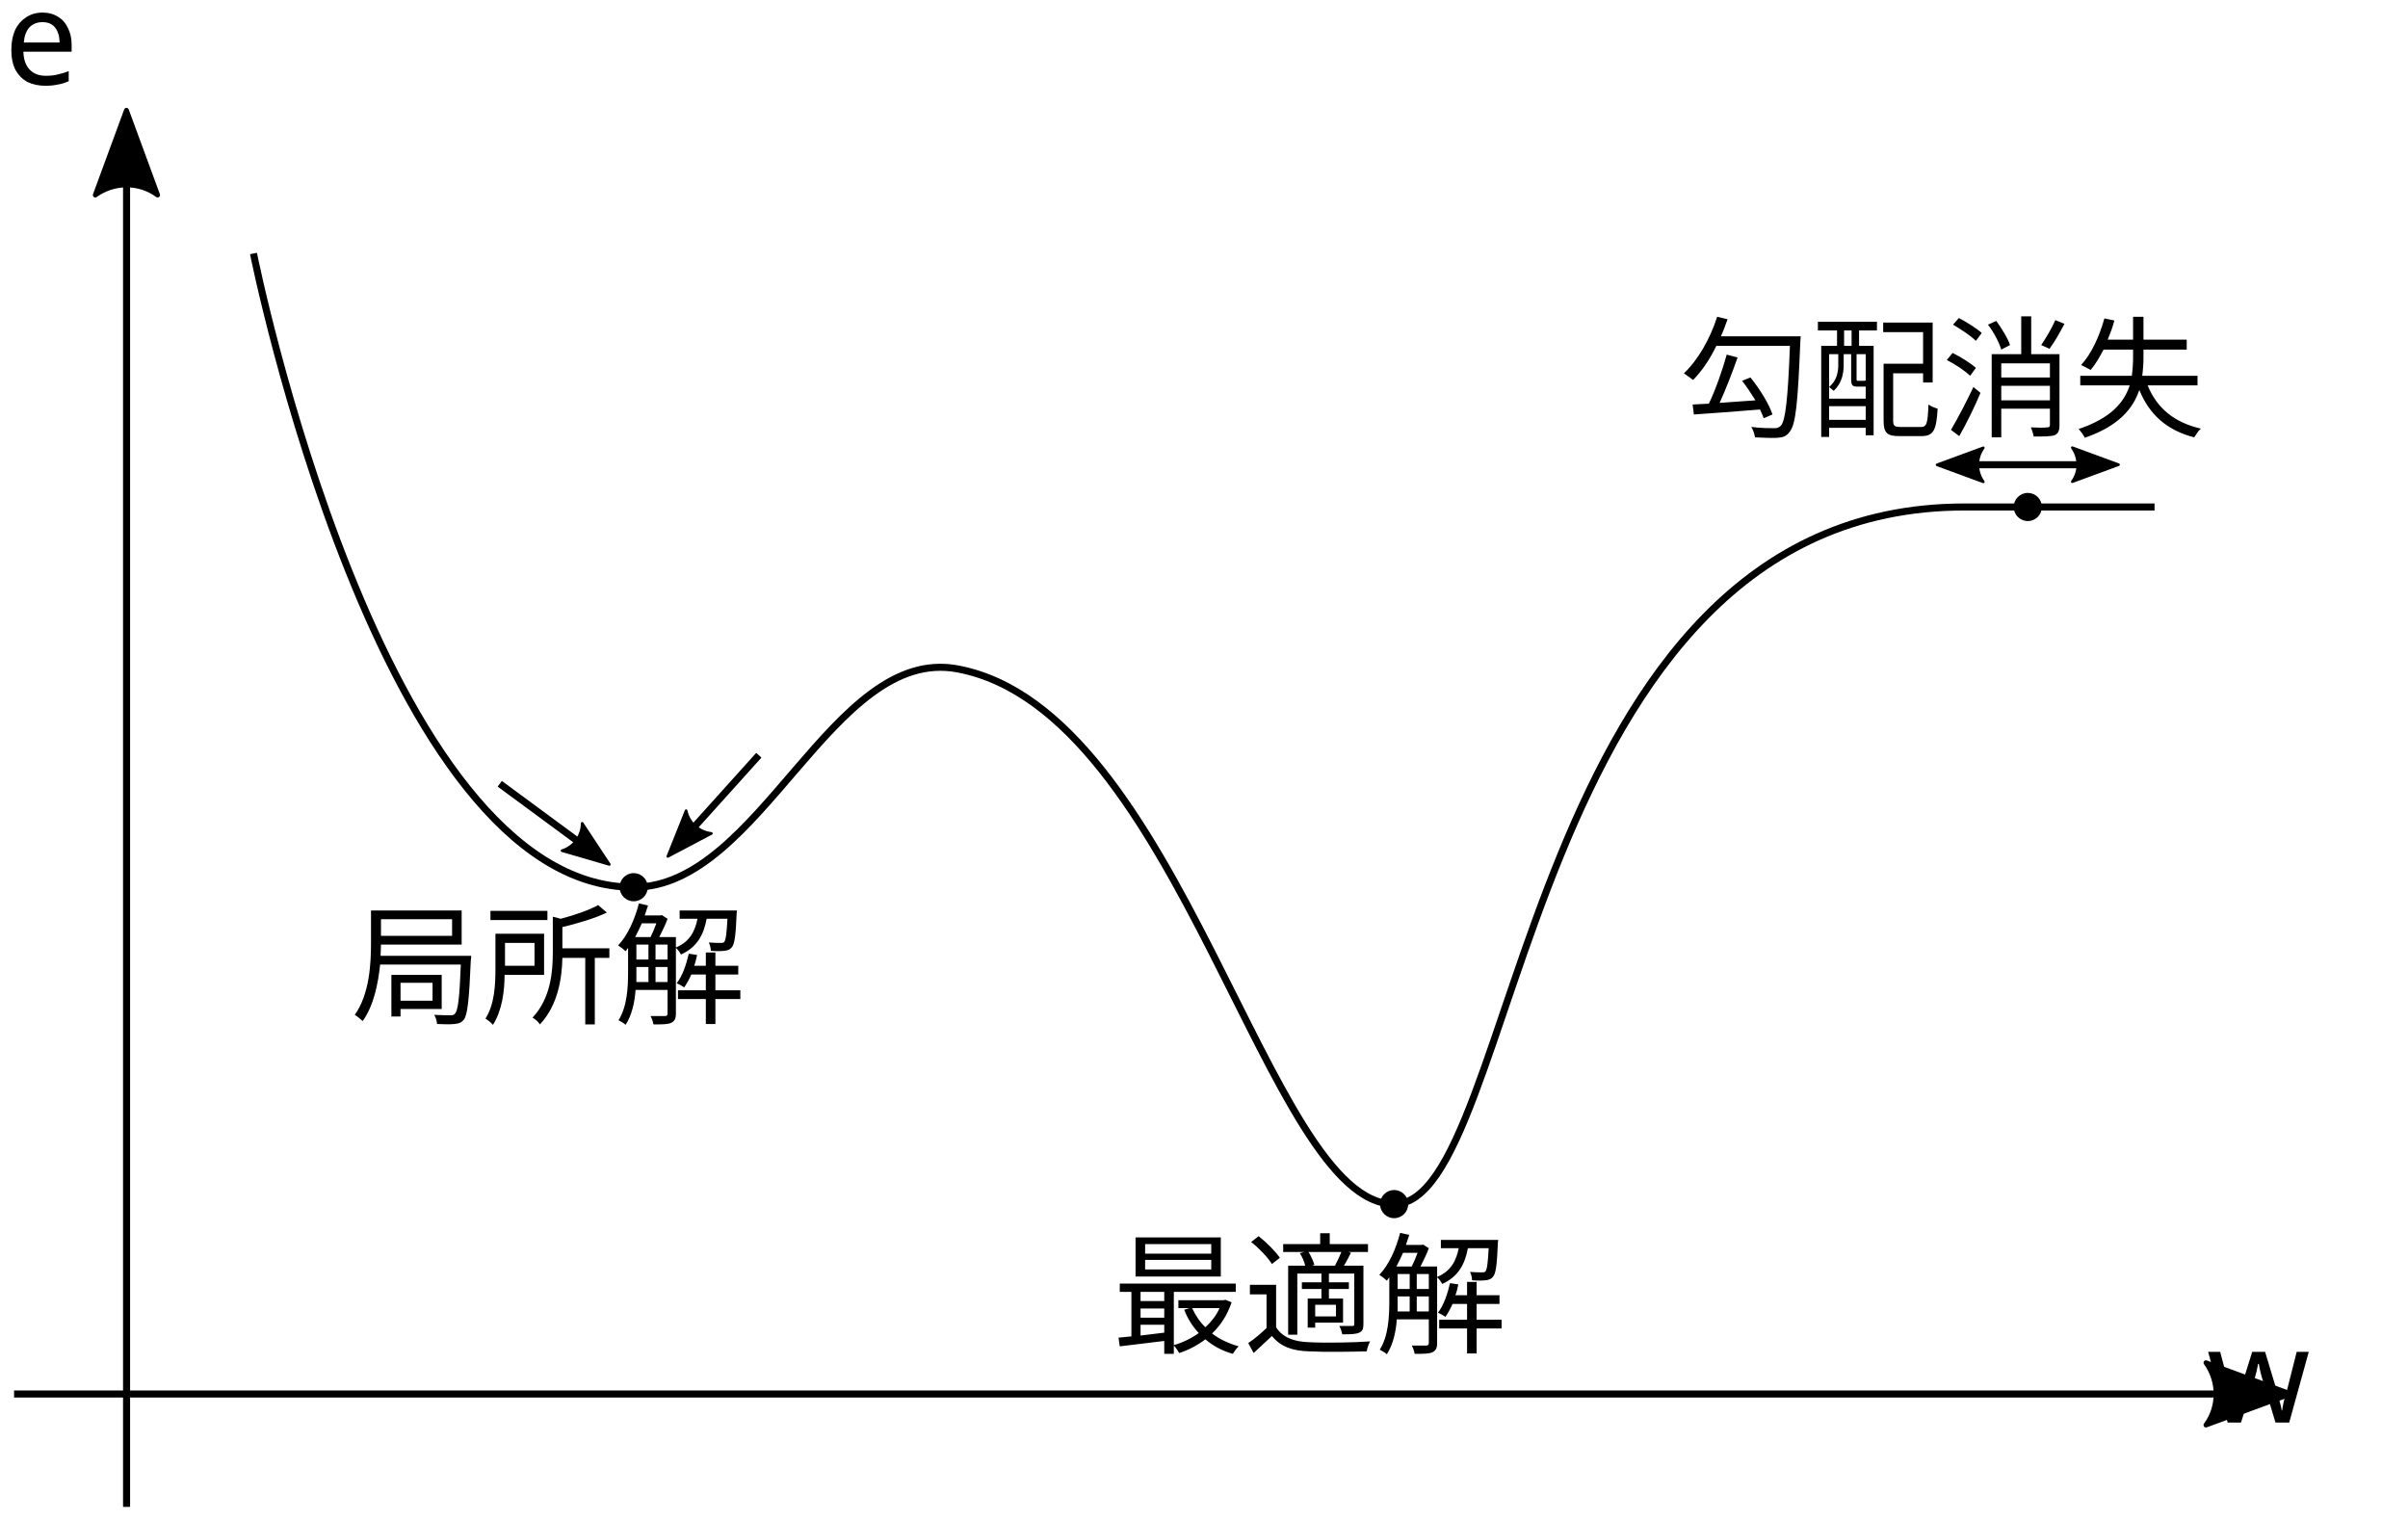
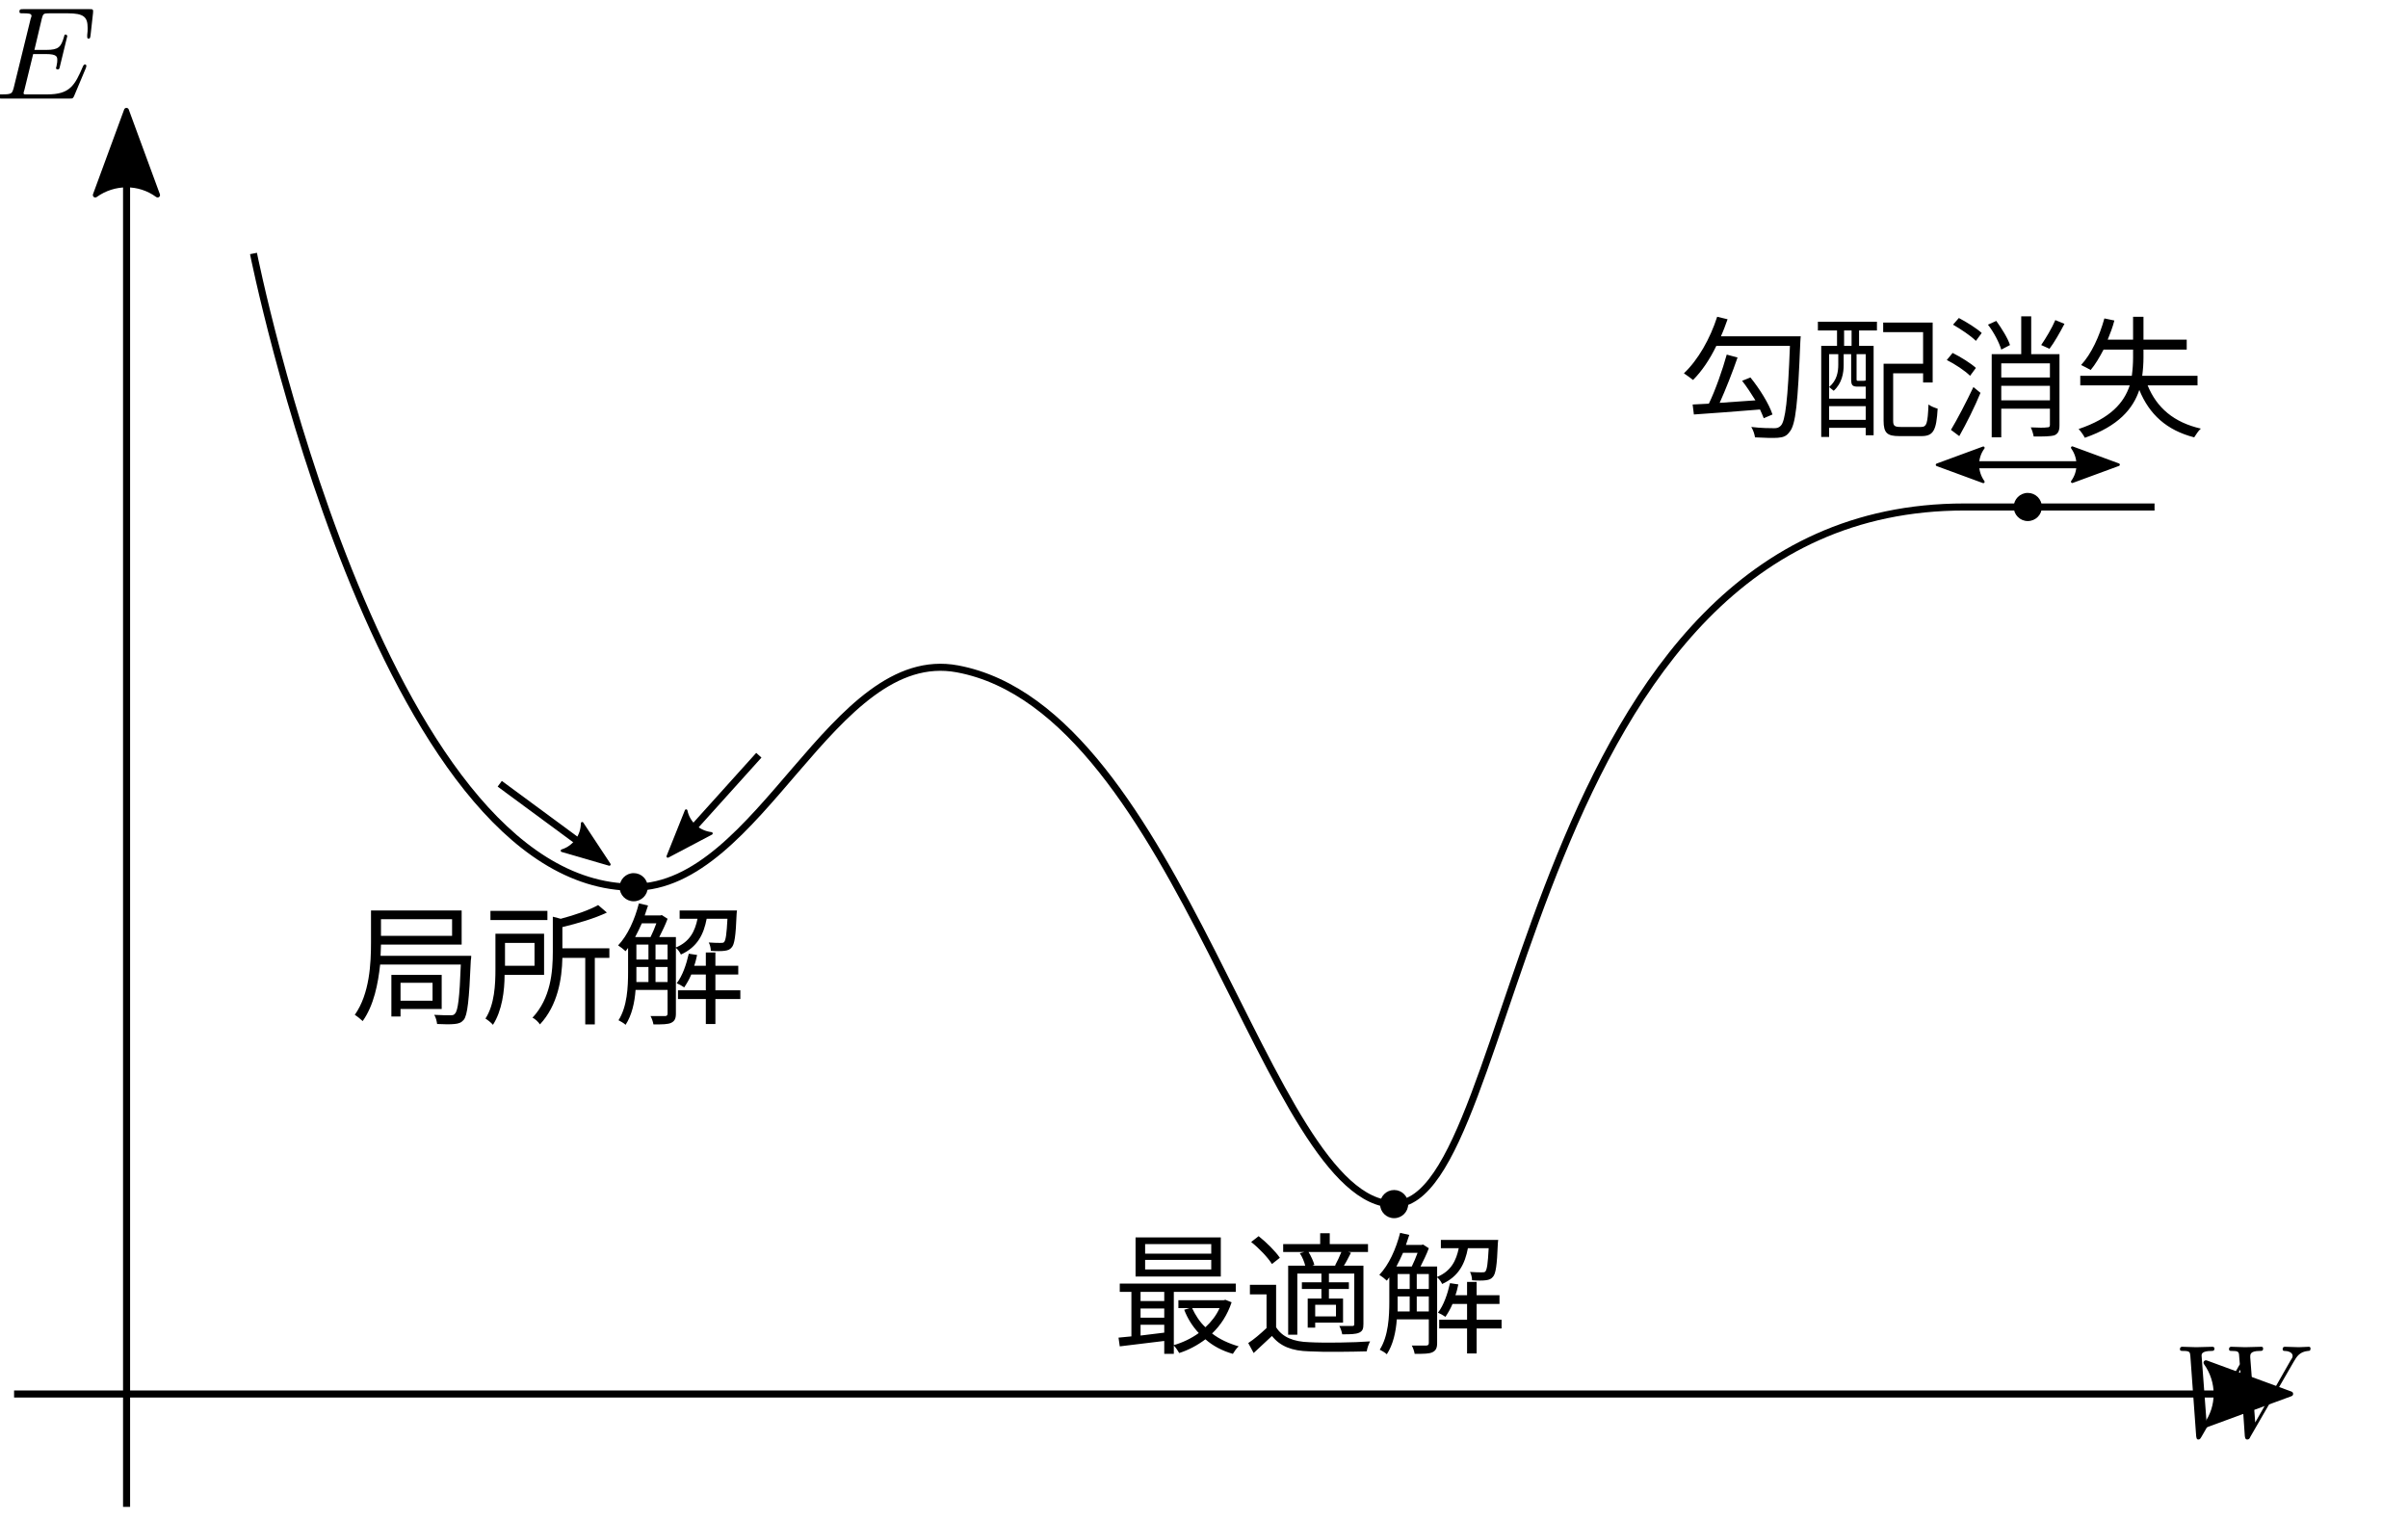
<svg xmlns="http://www.w3.org/2000/svg" width="342" height="216" viewBox="0 0 90.487 57.15" version="1.1" id="svg8">
  <defs id="defs2">
    <marker style="overflow:visible" id="Arrow2Mstart" refX="0" refY="0" orient="auto">
      <path transform="scale(0.6)" d="M 8.719,4.034 -2.207,0.016 8.719,-4.002 c -1.745,2.372 -1.735,5.617 -6e-7,8.035 z" style="fill:#000000;fill-opacity:1;fill-rule:evenodd;stroke:#000000;stroke-width:0.625;stroke-linejoin:round;stroke-opacity:1" id="path861" />
    </marker>
    <marker style="overflow:visible" id="marker1506" refX="0" refY="0" orient="auto">
      <path transform="scale(-0.6)" d="M 8.719,4.034 -2.207,0.016 8.719,-4.002 c -1.745,2.372 -1.735,5.617 -6e-7,8.035 z" style="fill:#000000;fill-opacity:1;fill-rule:evenodd;stroke:#000000;stroke-width:0.625;stroke-linejoin:round;stroke-opacity:1" id="path1504" />
    </marker>
-     <marker style="overflow:visible" id="Arrow2Send" refX="0" refY="0" orient="auto">
-       <path transform="matrix(-0.3,0,0,-0.3,0.69,0)" d="M 8.719,4.034 -2.207,0.016 8.719,-4.002 c -1.745,2.372 -1.735,5.617 -6e-7,8.035 z" style="fill:#000000;fill-opacity:1;fill-rule:evenodd;stroke:#000000;stroke-width:0.625;stroke-linejoin:round;stroke-opacity:1" id="path870" />
-     </marker>
-     <marker style="overflow:visible" id="Arrow1Send" refX="0" refY="0" orient="auto">
-       <path transform="matrix(-0.2,0,0,-0.2,-1.2,0)" style="fill:#000000;fill-opacity:1;fill-rule:evenodd;stroke:#000000;stroke-width:1pt;stroke-opacity:1" d="M 0,0 5,-5 -12.5,0 5,5 Z" id="path852" />
-     </marker>
    <marker style="overflow:visible" id="Arrow2Lend" refX="0" refY="0" orient="auto">
      <path transform="matrix(-1.1,0,0,-1.1,-1.1,0)" d="M 8.719,4.034 -2.207,0.016 8.719,-4.002 c -1.745,2.372 -1.735,5.617 -6e-7,8.035 z" style="fill:#000000;fill-opacity:1;fill-rule:evenodd;stroke:#000000;stroke-width:0.625;stroke-linejoin:round;stroke-opacity:1" id="path858" />
    </marker>
-     <marker style="overflow:visible" id="Arrow2Mend" refX="0" refY="0" orient="auto">
-       <path transform="scale(-0.6)" d="M 8.719,4.034 -2.207,0.016 8.719,-4.002 c -1.745,2.372 -1.735,5.617 -6e-7,8.035 z" style="fill:#000000;fill-opacity:1;fill-rule:evenodd;stroke:#000000;stroke-width:0.625;stroke-linejoin:round;stroke-opacity:1" id="path864" />
-     </marker>
    <marker orient="auto" refY="0" refX="0" id="Arrow2Lend-4" style="overflow:visible">
      <path id="path858-0" style="fill:#000000;fill-opacity:1;fill-rule:evenodd;stroke:#000000;stroke-width:0.625;stroke-linejoin:round;stroke-opacity:1" d="M 8.719,4.034 -2.207,0.016 8.719,-4.002 c -1.745,2.372 -1.735,5.617 -6e-7,8.035 z" transform="matrix(-1.1,0,0,-1.1,-1.1,0)" />
-     </marker>
-     <marker orient="auto" refY="0" refX="0" id="Arrow2Lend-9" style="overflow:visible">
-       <path id="path858-4" style="fill:#000000;fill-opacity:1;fill-rule:evenodd;stroke:#000000;stroke-width:0.625;stroke-linejoin:round;stroke-opacity:1" d="M 8.719,4.034 -2.207,0.016 8.719,-4.002 c -1.745,2.372 -1.735,5.617 -6e-7,8.035 z" transform="matrix(-1.1,0,0,-1.1,-1.1,0)" />
    </marker>
    <marker orient="auto" refY="0" refX="0" id="marker1506-9" style="overflow:visible">
      <path id="path1504-9" style="fill:#000000;fill-opacity:1;fill-rule:evenodd;stroke:#000000;stroke-width:0.625;stroke-linejoin:round;stroke-opacity:1" d="M 8.719,4.034 -2.207,0.016 8.719,-4.002 c -1.745,2.372 -1.735,5.617 -6e-7,8.035 z" transform="scale(-0.6)" />
    </marker>
    <marker style="overflow:visible" id="marker1506-9-3" refX="0" refY="0" orient="auto">
      <path transform="scale(-0.6)" d="M 8.719,4.034 -2.207,0.016 8.719,-4.002 c -1.745,2.372 -1.735,5.617 -6e-7,8.035 z" style="fill:#000000;fill-opacity:1;fill-rule:evenodd;stroke:#000000;stroke-width:0.625;stroke-linejoin:round;stroke-opacity:1" id="path1504-9-0" />
    </marker>
  </defs>
  <g id="layer1">
    <text id="text833" y="38.1" x="23.812" style="font-size:4.939px;line-height:125%;font-family:sans-serif;-inkscape-font-specification:'sans-serif, Normal';text-align:center;letter-spacing:0px;word-spacing:0px;writing-mode:lr-tb;text-anchor:middle;fill:none;stroke:#000000;stroke-width:0.265px;stroke-linecap:butt;stroke-linejoin:miter;stroke-opacity:1" xml:space="preserve">
      <tspan style="fill:#000000;fill-opacity:1;stroke:none;stroke-width:0.265px" y="38.1" x="23.812" id="tspan831">局所解</tspan>
    </text>
    <path id="path835" d="M 0.529,52.38 H 85.728" style="fill:none;fill-rule:evenodd;stroke:#000000;stroke-width:0.265;stroke-linecap:butt;stroke-linejoin:miter;stroke-miterlimit:4;stroke-dasharray:none;stroke-opacity:1;marker-end:url(#Arrow2Lend)" />
    <path style="fill:none;fill-rule:evenodd;stroke:#000000;stroke-width:0.265;stroke-linecap:butt;stroke-linejoin:miter;stroke-miterlimit:4;stroke-dasharray:none;stroke-opacity:1;marker-end:url(#Arrow2Lend-4)" d="M 4.756,56.621 V 4.496" id="path835-2" />
-     <text id="text1240" y="3.175" x="4.763" style="font-size:4.939px;line-height:125%;font-family:sans-serif;-inkscape-font-specification:'sans-serif, Normal';text-align:center;letter-spacing:0px;word-spacing:0px;writing-mode:lr-tb;text-anchor:middle;fill:none;stroke:#000000;stroke-width:0.265px;stroke-linecap:butt;stroke-linejoin:miter;stroke-opacity:1" xml:space="preserve">
-       <tspan style="font-style:normal;font-variant:normal;font-weight:normal;font-stretch:normal;font-family:cmmi10;-inkscape-font-specification:cmmi10;fill:#000000;fill-opacity:1;stroke:none;stroke-width:0.265px" y="3.175" x="4.763" id="tspan1238">e</tspan>
+     <text id="text1240" y="3.704" x="4.763" style="font-size:4.939px;line-height:125%;font-family:sans-serif;-inkscape-font-specification:'sans-serif, Normal';text-align:center;letter-spacing:0px;word-spacing:0px;writing-mode:lr-tb;text-anchor:middle;fill:none;stroke:#000000;stroke-width:0.265px;stroke-linecap:butt;stroke-linejoin:miter;stroke-opacity:1" xml:space="preserve">
+       <tspan style="font-style:normal;font-variant:normal;font-weight:normal;font-stretch:normal;font-family:'Cambria Math';-inkscape-font-specification:'Cambria Math';fill:#000000;fill-opacity:1;stroke:none;stroke-width:0.265px" y="3.704" x="4.763" id="tspan1238">𝐸</tspan>
    </text>
    <path id="path1242" d="m 9.525,9.525 c 0,0 4.763,23.813 14.288,23.813 4.763,0 7.452,-9.083 12.165,-8.205 8.371,1.559 11.647,20.111 16.41,20.111 4.763,0 4.763,-26.194 21.431,-26.194 h 7.144 v 0" style="fill:none;fill-rule:evenodd;stroke:#000000;stroke-width:0.265px;stroke-linecap:butt;stroke-linejoin:miter;stroke-opacity:1" />
    <text xml:space="preserve" style="font-size:4.939px;line-height:125%;font-family:sans-serif;-inkscape-font-specification:'sans-serif, Normal';text-align:center;letter-spacing:0px;word-spacing:0px;writing-mode:lr-tb;text-anchor:middle;fill:none;stroke:#000000;stroke-width:0.265px;stroke-linecap:butt;stroke-linejoin:miter;stroke-opacity:1" x="52.416" y="50.478" id="text833-4">
      <tspan id="tspan831-0" x="52.416" y="50.478" style="fill:#000000;fill-opacity:1;stroke:none;stroke-width:0.265px">最適解</tspan>
    </text>
-     <text xml:space="preserve" style="font-size:4.939px;line-height:125%;font-family:sans-serif;-inkscape-font-specification:'sans-serif, Normal';text-align:center;letter-spacing:0px;word-spacing:0px;writing-mode:lr-tb;text-anchor:middle;fill:none;stroke:#000000;stroke-width:0.265px;stroke-linecap:butt;stroke-linejoin:miter;stroke-opacity:1" x="88.083" y="53.451" id="text1240-6">
-       <tspan id="tspan1238-0" x="88.083" y="53.451" style="font-style:normal;font-variant:normal;font-weight:normal;font-stretch:normal;font-family:cmmi10;-inkscape-font-specification:cmmi10;fill:#000000;fill-opacity:1;stroke:none;stroke-width:0.265px">w</tspan>
+     <text xml:space="preserve" style="font-style:normal;font-variant:normal;font-weight:normal;font-stretch:normal;font-size:4.939px;line-height:125%;font-family:'Cambria Math';-inkscape-font-specification:'Cambria Math';text-align:center;letter-spacing:0px;word-spacing:0px;writing-mode:lr-tb;text-anchor:middle;fill:none;stroke:#000000;stroke-width:0.265px;stroke-linecap:butt;stroke-linejoin:miter;stroke-opacity:1" x="88.083" y="53.98" id="text1240-6">
+       <tspan id="tspan1238-0" x="88.083" y="53.98" style="font-style:normal;font-variant:normal;font-weight:normal;font-stretch:normal;font-family:'Cambria Math';-inkscape-font-specification:'Cambria Math';fill:#000000;fill-opacity:1;stroke:none;stroke-width:0.265px">𝑊</tspan>
    </text>
    <circle r="0.529" cy="33.337" cx="23.812" id="path1310" style="opacity:0.999;fill:#000000;fill-opacity:1;stroke:none;stroke-width:0.265;stroke-linecap:round;stroke-linejoin:round;stroke-miterlimit:4;stroke-dasharray:none;stroke-dashoffset:40" />
    <circle style="opacity:0.999;fill:#000000;fill-opacity:1;stroke:none;stroke-width:0.265;stroke-linecap:round;stroke-linejoin:round;stroke-miterlimit:4;stroke-dasharray:none;stroke-dashoffset:40" id="path1310-0" cx="52.388" cy="45.244" r="0.529" />
    <path style="fill:none;fill-rule:evenodd;stroke:#000000;stroke-width:0.265;stroke-linecap:butt;stroke-linejoin:miter;stroke-miterlimit:4;stroke-dasharray:none;stroke-opacity:1;marker-start:url(#Arrow2Mstart);marker-end:url(#marker1506)" d="m 73.142,17.463 h 6.116" id="path835-1" />
    <path id="path835-1-8" d="m 18.779,29.45 3.834,2.825" style="fill:none;fill-rule:evenodd;stroke:#000000;stroke-width:0.265;stroke-linecap:butt;stroke-linejoin:miter;stroke-miterlimit:4;stroke-dasharray:none;stroke-opacity:1;marker-end:url(#marker1506-9)" />
    <path style="fill:none;fill-rule:evenodd;stroke:#000000;stroke-width:0.265;stroke-linecap:butt;stroke-linejoin:miter;stroke-miterlimit:4;stroke-dasharray:none;stroke-opacity:1;marker-end:url(#marker1506-9-3)" d="m 28.515,28.378 -3.187,3.539" id="path835-1-8-3" />
    <circle r="0.529" cy="19.05" cx="76.2" id="path1310-0-2" style="opacity:0.999;fill:#000000;fill-opacity:1;stroke:none;stroke-width:0.265;stroke-linecap:round;stroke-linejoin:round;stroke-miterlimit:4;stroke-dasharray:none;stroke-dashoffset:40" />
    <text id="text833-4-4" y="16.043" x="76.181" style="font-size:4.939px;line-height:125%;font-family:sans-serif;-inkscape-font-specification:'sans-serif, Normal';text-align:center;letter-spacing:0px;word-spacing:0px;writing-mode:lr-tb;text-anchor:middle;fill:none;stroke:#000000;stroke-width:0.265px;stroke-linecap:butt;stroke-linejoin:miter;stroke-opacity:1" xml:space="preserve">
      <tspan style="fill:#000000;fill-opacity:1;stroke:none;stroke-width:0.265px" y="16.043" x="76.181" id="tspan831-0-8">勾配消失</tspan>
    </text>
  </g>
</svg>
